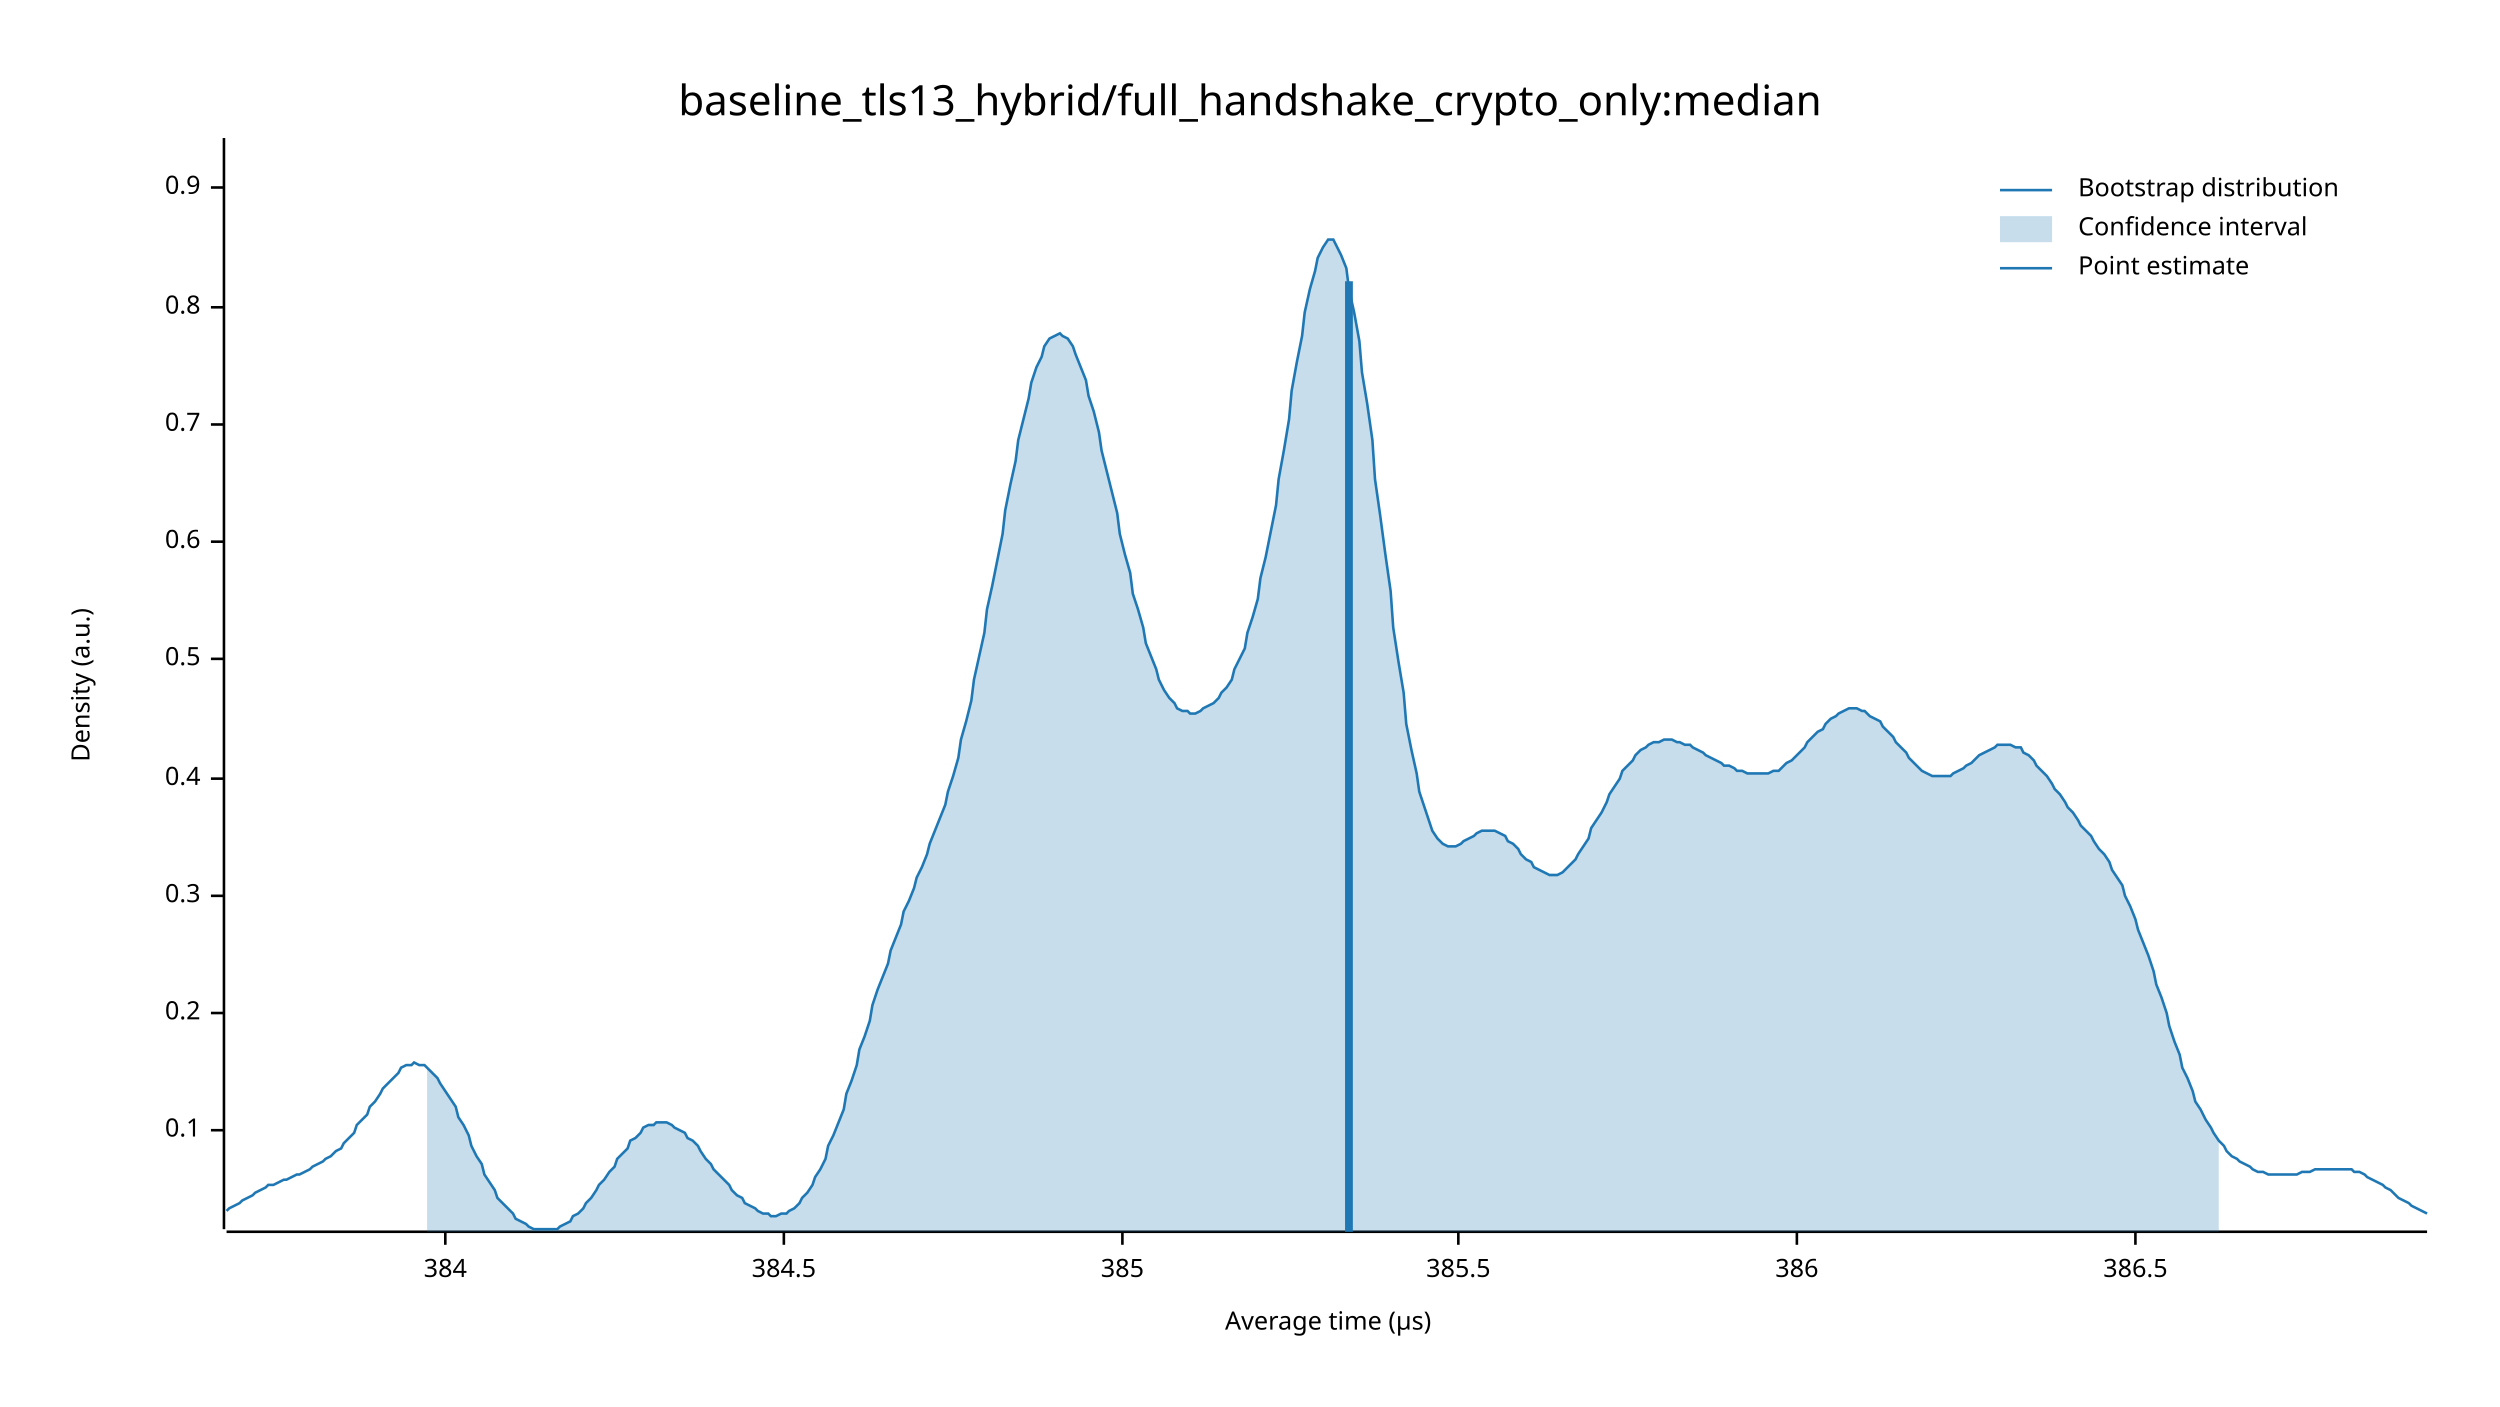
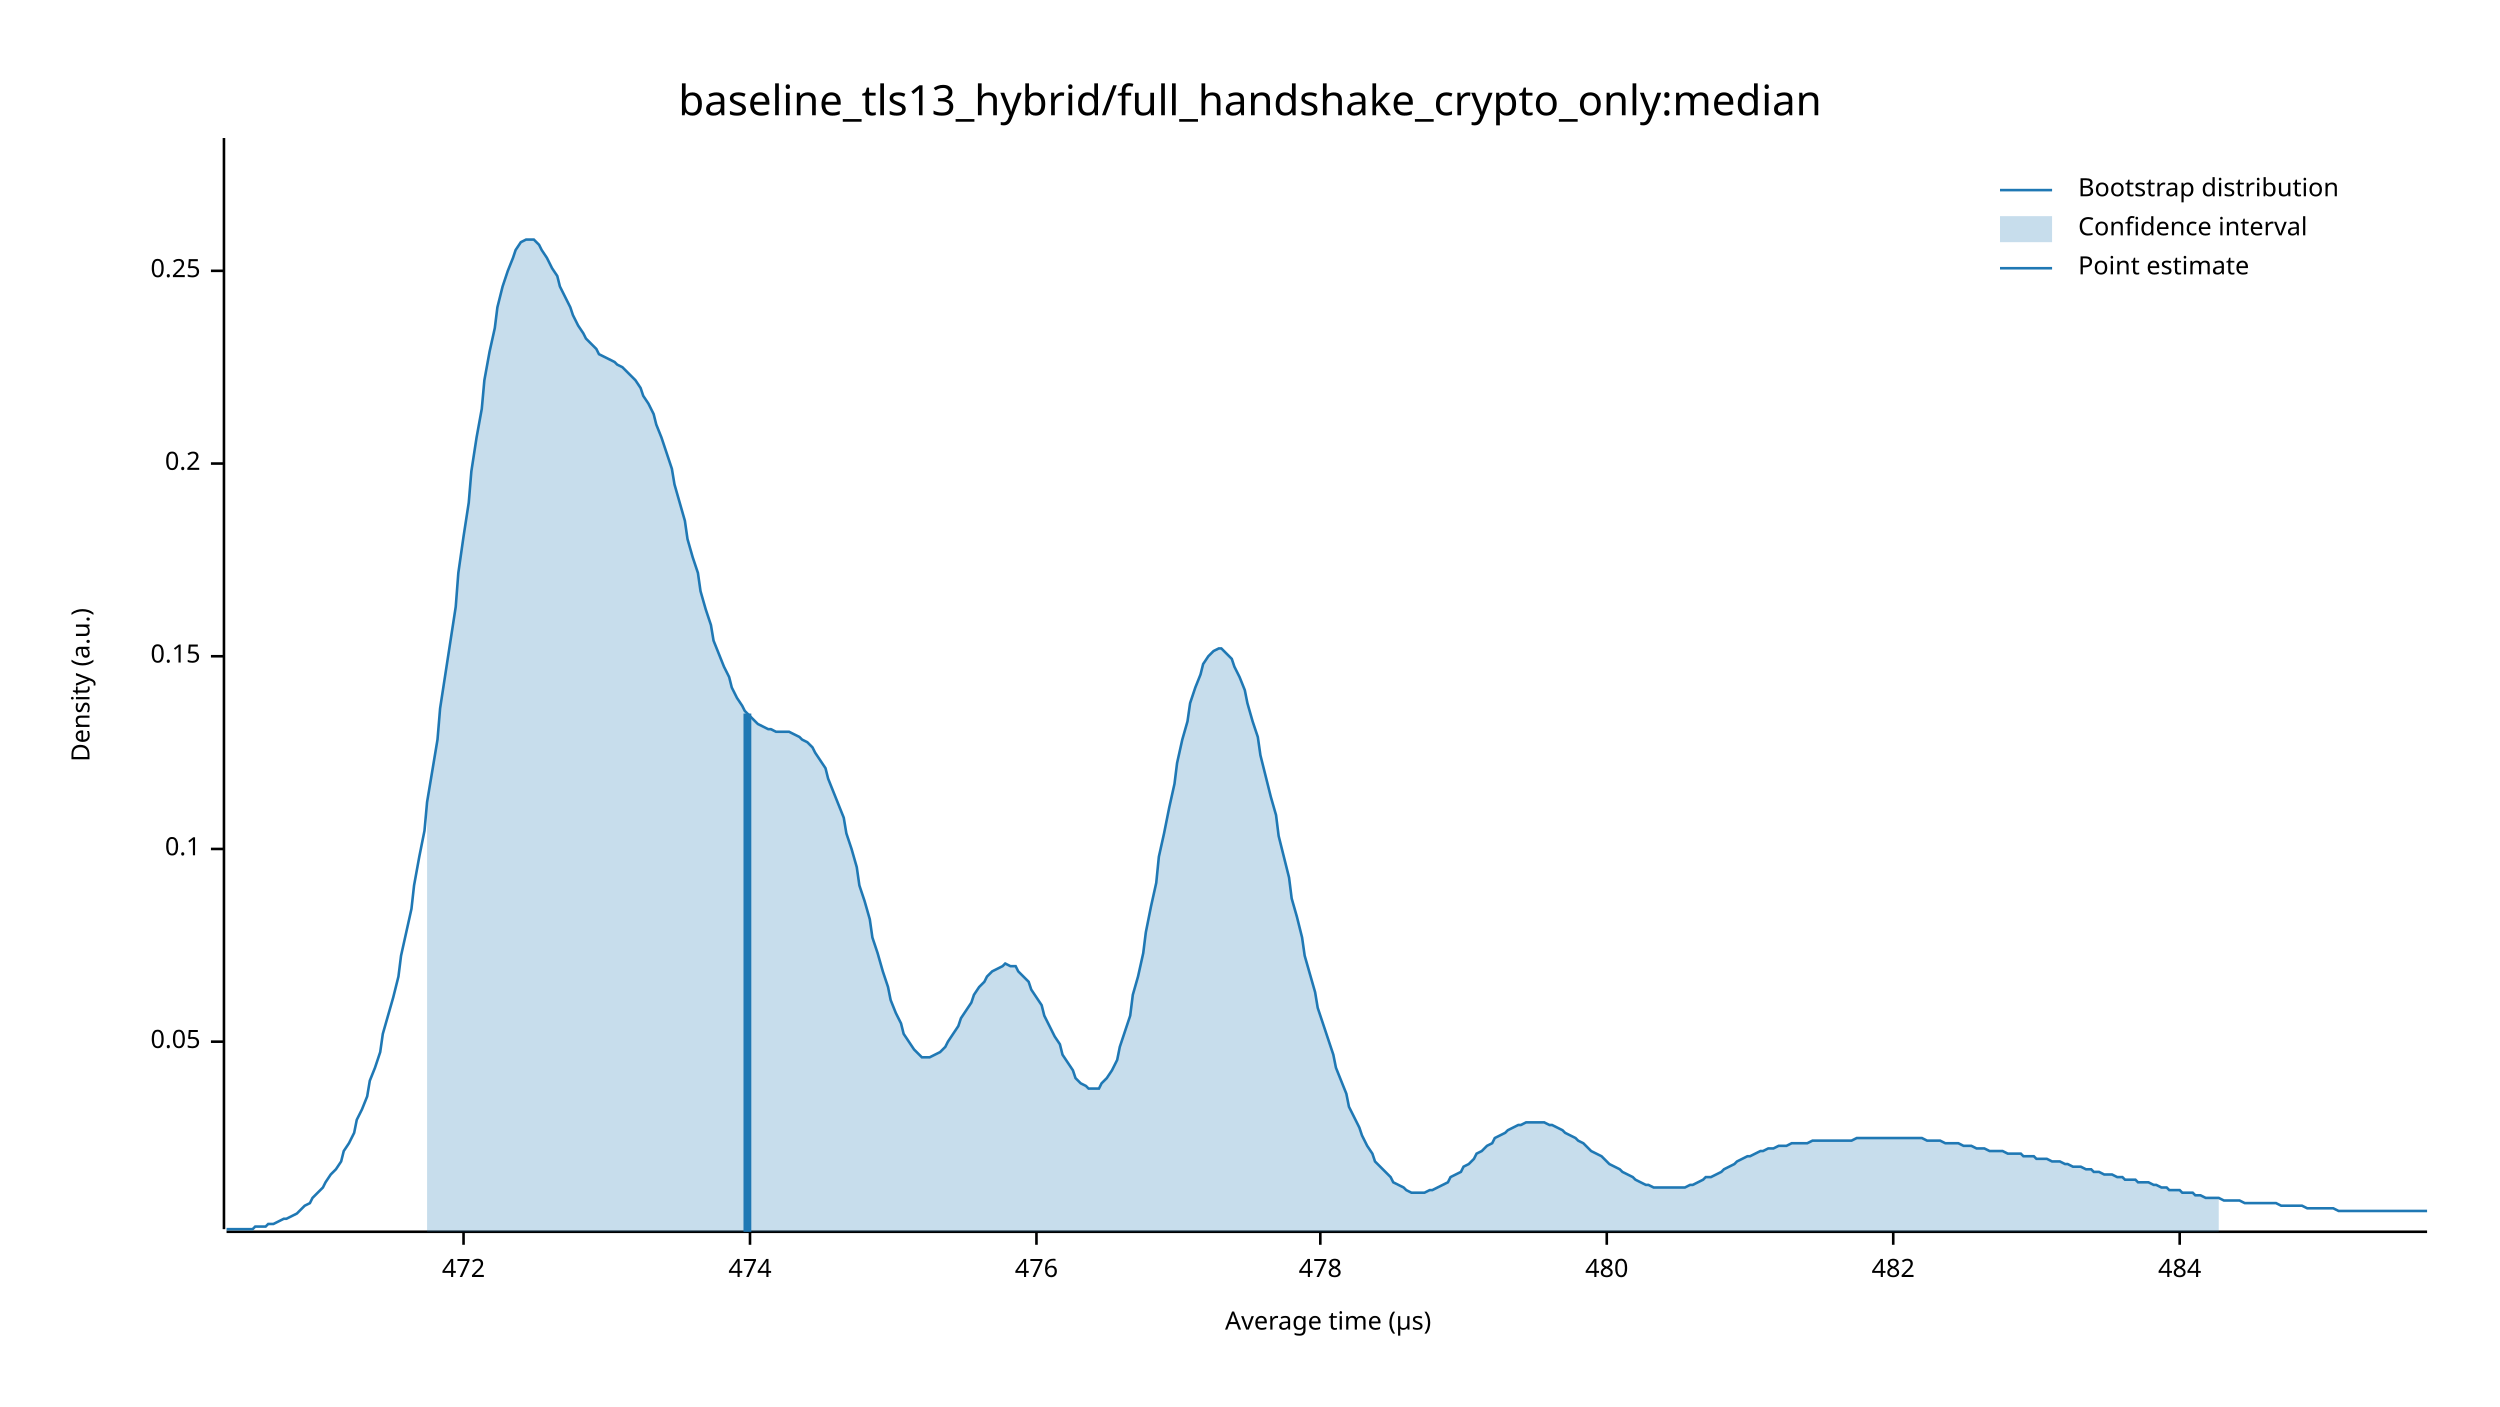
<svg xmlns="http://www.w3.org/2000/svg" width="960" height="540" viewBox="0 0 960 540">
  <text x="480" y="32" dy="0.76em" text-anchor="middle" font-family="sans-serif" font-size="16.129" opacity="1" fill="#000000">
baseline_tls13_hybrid/full_handshake_crypto_only:median
</text>
  <text x="27" y="263" dy="0.76em" text-anchor="middle" font-family="sans-serif" font-size="9.677" opacity="1" fill="#000000" transform="rotate(270, 27, 263)">
Density (a.u.)
</text>
  <text x="510" y="513" dy="-0.5ex" text-anchor="middle" font-family="sans-serif" font-size="9.677" opacity="1" fill="#000000">
Average time (µs)
</text>
  <polyline fill="none" opacity="1" stroke="#000000" stroke-width="1" points="86,53 86,472 " />
-   <text x="77" y="434" dy="0.5ex" text-anchor="end" font-family="sans-serif" font-size="9.677" opacity="1" fill="#000000">
+   <text x="77" y="400" dy="0.5ex" text-anchor="end" font-family="sans-serif" font-size="9.677" opacity="1" fill="#000000">
+ 0.05
+ </text>
+   <polyline fill="none" opacity="1" stroke="#000000" stroke-width="1" points="81,400 86,400 " />
+   <text x="77" y="326" dy="0.5ex" text-anchor="end" font-family="sans-serif" font-size="9.677" opacity="1" fill="#000000">
0.1
</text>
-   <polyline fill="none" opacity="1" stroke="#000000" stroke-width="1" points="81,434 86,434 " />
-   <text x="77" y="389" dy="0.5ex" text-anchor="end" font-family="sans-serif" font-size="9.677" opacity="1" fill="#000000">
+   <polyline fill="none" opacity="1" stroke="#000000" stroke-width="1" points="81,326 86,326 " />
+   <text x="77" y="252" dy="0.5ex" text-anchor="end" font-family="sans-serif" font-size="9.677" opacity="1" fill="#000000">
+ 0.15
+ </text>
+   <polyline fill="none" opacity="1" stroke="#000000" stroke-width="1" points="81,252 86,252 " />
+   <text x="77" y="178" dy="0.5ex" text-anchor="end" font-family="sans-serif" font-size="9.677" opacity="1" fill="#000000">
0.2
</text>
-   <polyline fill="none" opacity="1" stroke="#000000" stroke-width="1" points="81,389 86,389 " />
-   <text x="77" y="344" dy="0.5ex" text-anchor="end" font-family="sans-serif" font-size="9.677" opacity="1" fill="#000000">
- 0.3
+   <polyline fill="none" opacity="1" stroke="#000000" stroke-width="1" points="81,178 86,178 " />
+   <text x="77" y="104" dy="0.5ex" text-anchor="end" font-family="sans-serif" font-size="9.677" opacity="1" fill="#000000">
+ 0.25
</text>
-   <polyline fill="none" opacity="1" stroke="#000000" stroke-width="1" points="81,344 86,344 " />
-   <text x="77" y="299" dy="0.5ex" text-anchor="end" font-family="sans-serif" font-size="9.677" opacity="1" fill="#000000">
- 0.4
+   <polyline fill="none" opacity="1" stroke="#000000" stroke-width="1" points="81,104 86,104 " />
+   <polyline fill="none" opacity="1" stroke="#000000" stroke-width="1" points="87,473 932,473 " />
+   <text x="178" y="483" dy="0.76em" text-anchor="middle" font-family="sans-serif" font-size="9.677" opacity="1" fill="#000000">
+ 472
</text>
-   <polyline fill="none" opacity="1" stroke="#000000" stroke-width="1" points="81,299 86,299 " />
-   <text x="77" y="253" dy="0.5ex" text-anchor="end" font-family="sans-serif" font-size="9.677" opacity="1" fill="#000000">
- 0.5
+   <polyline fill="none" opacity="1" stroke="#000000" stroke-width="1" points="178,473 178,478 " />
+   <text x="288" y="483" dy="0.76em" text-anchor="middle" font-family="sans-serif" font-size="9.677" opacity="1" fill="#000000">
+ 474
</text>
-   <polyline fill="none" opacity="1" stroke="#000000" stroke-width="1" points="81,253 86,253 " />
-   <text x="77" y="208" dy="0.5ex" text-anchor="end" font-family="sans-serif" font-size="9.677" opacity="1" fill="#000000">
- 0.6
+   <polyline fill="none" opacity="1" stroke="#000000" stroke-width="1" points="288,473 288,478 " />
+   <text x="398" y="483" dy="0.76em" text-anchor="middle" font-family="sans-serif" font-size="9.677" opacity="1" fill="#000000">
+ 476
</text>
-   <polyline fill="none" opacity="1" stroke="#000000" stroke-width="1" points="81,208 86,208 " />
-   <text x="77" y="163" dy="0.5ex" text-anchor="end" font-family="sans-serif" font-size="9.677" opacity="1" fill="#000000">
- 0.7
+   <polyline fill="none" opacity="1" stroke="#000000" stroke-width="1" points="398,473 398,478 " />
+   <text x="507" y="483" dy="0.76em" text-anchor="middle" font-family="sans-serif" font-size="9.677" opacity="1" fill="#000000">
+ 478
</text>
-   <polyline fill="none" opacity="1" stroke="#000000" stroke-width="1" points="81,163 86,163 " />
-   <text x="77" y="118" dy="0.5ex" text-anchor="end" font-family="sans-serif" font-size="9.677" opacity="1" fill="#000000">
- 0.8
+   <polyline fill="none" opacity="1" stroke="#000000" stroke-width="1" points="507,473 507,478 " />
+   <text x="617" y="483" dy="0.76em" text-anchor="middle" font-family="sans-serif" font-size="9.677" opacity="1" fill="#000000">
+ 480
</text>
-   <polyline fill="none" opacity="1" stroke="#000000" stroke-width="1" points="81,118 86,118 " />
-   <text x="77" y="72" dy="0.5ex" text-anchor="end" font-family="sans-serif" font-size="9.677" opacity="1" fill="#000000">
- 0.9
+   <polyline fill="none" opacity="1" stroke="#000000" stroke-width="1" points="617,473 617,478 " />
+   <text x="727" y="483" dy="0.76em" text-anchor="middle" font-family="sans-serif" font-size="9.677" opacity="1" fill="#000000">
+ 482
</text>
-   <polyline fill="none" opacity="1" stroke="#000000" stroke-width="1" points="81,72 86,72 " />
-   <polyline fill="none" opacity="1" stroke="#000000" stroke-width="1" points="87,473 932,473 " />
-   <text x="171" y="483" dy="0.76em" text-anchor="middle" font-family="sans-serif" font-size="9.677" opacity="1" fill="#000000">
- 384
+   <polyline fill="none" opacity="1" stroke="#000000" stroke-width="1" points="727,473 727,478 " />
+   <text x="837" y="483" dy="0.76em" text-anchor="middle" font-family="sans-serif" font-size="9.677" opacity="1" fill="#000000">
+ 484
</text>
-   <polyline fill="none" opacity="1" stroke="#000000" stroke-width="1" points="171,473 171,478 " />
-   <text x="301" y="483" dy="0.76em" text-anchor="middle" font-family="sans-serif" font-size="9.677" opacity="1" fill="#000000">
- 384.5
- </text>
-   <polyline fill="none" opacity="1" stroke="#000000" stroke-width="1" points="301,473 301,478 " />
-   <text x="431" y="483" dy="0.76em" text-anchor="middle" font-family="sans-serif" font-size="9.677" opacity="1" fill="#000000">
- 385
- </text>
-   <polyline fill="none" opacity="1" stroke="#000000" stroke-width="1" points="431,473 431,478 " />
-   <text x="560" y="483" dy="0.76em" text-anchor="middle" font-family="sans-serif" font-size="9.677" opacity="1" fill="#000000">
- 385.5
- </text>
-   <polyline fill="none" opacity="1" stroke="#000000" stroke-width="1" points="560,473 560,478 " />
-   <text x="690" y="483" dy="0.76em" text-anchor="middle" font-family="sans-serif" font-size="9.677" opacity="1" fill="#000000">
- 386
- </text>
-   <polyline fill="none" opacity="1" stroke="#000000" stroke-width="1" points="690,473 690,478 " />
-   <text x="820" y="483" dy="0.76em" text-anchor="middle" font-family="sans-serif" font-size="9.677" opacity="1" fill="#000000">
- 386.5
- </text>
-   <polyline fill="none" opacity="1" stroke="#000000" stroke-width="1" points="820,473 820,478 " />
-   <polyline fill="none" opacity="1" stroke="#1F78B4" stroke-width="1" points="87,465 88,464 90,463 92,462 93,461 95,460 97,459 98,458 100,457 102,456 103,455 105,455 107,454 109,453 110,453 112,452 114,451 115,451 117,450 119,449 120,448 122,447 124,446 125,445 127,444 129,442 131,441 132,439 134,437 136,435 137,432 139,430 141,428 142,425 144,423 146,420 147,418 149,416 151,414 153,412 154,410 156,409 158,409 159,408 161,409 163,409 164,410 166,412 168,414 169,416 171,419 173,422 175,425 176,429 178,432 180,436 181,440 183,444 185,447 186,451 188,454 190,457 191,460 193,462 195,464 197,466 198,468 200,469 202,470 203,471 205,472 207,472 208,472 210,472 212,472 214,472 215,471 217,470 219,469 220,467 222,466 224,464 225,462 227,460 229,457 230,455 232,453 234,450 236,448 237,445 239,443 241,441 242,438 244,437 246,435 247,433 249,432 251,432 252,431 254,431 256,431 258,432 259,433 261,434 263,435 264,437 266,438 268,440 269,442 271,445 273,447 274,449 276,451 278,453 280,455 281,457 283,459 285,460 286,462 288,463 290,464 291,465 293,466 295,466 296,467 298,467 300,466 302,466 303,465 305,464 307,462 308,460 310,458 312,455 313,452 315,449 317,445 318,440 320,436 322,431 324,426 325,420 327,415 329,409 330,403 332,398 334,392 335,386 337,380 339,375 341,370 342,365 344,360 346,355 347,350 349,346 351,341 352,337 354,333 356,328 357,324 359,319 361,314 363,309 364,304 366,298 368,291 369,284 371,277 373,269 374,261 376,252 378,243 379,234 381,225 383,215 385,205 386,196 388,186 390,177 391,169 393,161 395,153 396,147 398,141 400,137 401,133 403,130 405,129 407,128 408,129 410,130 412,133 413,136 415,141 417,146 418,152 420,158 422,166 423,173 425,181 427,189 429,197 430,205 432,213 434,220 435,228 437,234 439,241 440,247 442,252 444,257 445,261 447,265 449,268 451,270 452,272 454,273 456,273 457,274 459,274 461,273 462,272 464,271 466,270 468,268 469,266 471,264 473,261 474,257 476,253 478,249 479,243 481,237 483,230 484,222 486,214 488,204 490,194 491,184 493,173 495,161 496,150 498,139 500,129 501,120 503,111 505,104 506,99 508,95 510,92 512,92 513,94 515,98 517,103 518,111 520,120 522,131 523,143 525,155 527,169 528,184 530,198 532,213 534,227 535,241 537,254 539,266 540,278 542,288 544,297 545,304 547,310 549,316 550,319 552,322 554,324 556,325 557,325 559,325 561,324 562,323 564,322 566,321 567,320 569,319 571,319 573,319 574,319 576,320 578,321 579,323 581,324 583,326 584,328 586,330 588,331 589,333 591,334 593,335 595,336 596,336 598,336 600,335 601,334 603,332 605,330 606,328 608,325 610,322 611,318 613,315 615,312 617,308 618,305 620,302 622,299 623,296 625,294 627,292 628,290 630,288 632,287 633,286 635,285 637,285 639,284 640,284 642,284 644,285 645,285 647,286 649,286 650,287 652,288 654,289 655,290 657,291 659,292 661,293 662,294 664,294 666,295 667,296 669,296 671,297 672,297 674,297 676,297 677,297 679,297 681,296 683,296 684,295 686,293 688,292 689,291 691,289 693,287 694,285 696,283 698,281 700,280 701,278 703,276 705,275 706,274 708,273 710,272 711,272 713,272 715,273 716,273 718,275 720,276 722,277 723,279 725,281 727,283 728,285 730,287 732,289 733,291 735,293 737,295 738,296 740,297 742,298 744,298 745,298 747,298 749,298 750,297 752,296 754,295 755,294 757,293 759,291 760,290 762,289 764,288 766,287 767,286 769,286 771,286 772,286 774,287 776,287 777,289 779,290 781,292 782,294 784,296 786,298 788,301 789,303 791,305 793,308 794,310 796,312 798,315 799,317 801,319 803,321 804,323 806,326 808,328 810,331 811,334 813,337 815,340 816,344 818,348 820,353 821,357 823,362 825,367 827,373 828,378 830,383 832,389 833,394 835,400 837,405 838,410 840,414 842,419 843,423 845,426 847,430 849,433 850,435 852,438 854,440 855,442 857,444 859,445 860,446 862,447 864,448 865,449 867,450 869,450 871,451 872,451 874,451 876,451 877,451 879,451 881,451 882,451 884,450 886,450 887,450 889,449 891,449 893,449 894,449 896,449 898,449 899,449 901,449 903,449 904,450 906,450 908,451 909,452 911,453 913,454 915,455 916,456 918,457 920,459 921,460 923,461 925,462 926,463 928,464 930,465 932,466 " />
-   <polygon opacity="0.25" fill="#1F78B4" points="164,410 166,412 168,414 169,416 171,419 173,422 175,425 176,429 178,432 180,436 181,440 183,444 185,447 186,451 188,454 190,457 191,460 193,462 195,464 197,466 198,468 200,469 202,470 203,471 205,472 207,472 208,472 210,472 212,472 214,472 215,471 217,470 219,469 220,467 222,466 224,464 225,462 227,460 229,457 230,455 232,453 234,450 236,448 237,445 239,443 241,441 242,438 244,437 246,435 247,433 249,432 251,432 252,431 254,431 256,431 258,432 259,433 261,434 263,435 264,437 266,438 268,440 269,442 271,445 273,447 274,449 276,451 278,453 280,455 281,457 283,459 285,460 286,462 288,463 290,464 291,465 293,466 295,466 296,467 298,467 300,466 302,466 303,465 305,464 307,462 308,460 310,458 312,455 313,452 315,449 317,445 318,440 320,436 322,431 324,426 325,420 327,415 329,409 330,403 332,398 334,392 335,386 337,380 339,375 341,370 342,365 344,360 346,355 347,350 349,346 351,341 352,337 354,333 356,328 357,324 359,319 361,314 363,309 364,304 366,298 368,291 369,284 371,277 373,269 374,261 376,252 378,243 379,234 381,225 383,215 385,205 386,196 388,186 390,177 391,169 393,161 395,153 396,147 398,141 400,137 401,133 403,130 405,129 407,128 408,129 410,130 412,133 413,136 415,141 417,146 418,152 420,158 422,166 423,173 425,181 427,189 429,197 430,205 432,213 434,220 435,228 437,234 439,241 440,247 442,252 444,257 445,261 447,265 449,268 451,270 452,272 454,273 456,273 457,274 459,274 461,273 462,272 464,271 466,270 468,268 469,266 471,264 473,261 474,257 476,253 478,249 479,243 481,237 483,230 484,222 486,214 488,204 490,194 491,184 493,173 495,161 496,150 498,139 500,129 501,120 503,111 505,104 506,99 508,95 510,92 512,92 513,94 515,98 517,103 518,111 520,120 522,131 523,143 525,155 527,169 528,184 530,198 532,213 534,227 535,241 537,254 539,266 540,278 542,288 544,297 545,304 547,310 549,316 550,319 552,322 554,324 556,325 557,325 559,325 561,324 562,323 564,322 566,321 567,320 569,319 571,319 573,319 574,319 576,320 578,321 579,323 581,324 583,326 584,328 586,330 588,331 589,333 591,334 593,335 595,336 596,336 598,336 600,335 601,334 603,332 605,330 606,328 608,325 610,322 611,318 613,315 615,312 617,308 618,305 620,302 622,299 623,296 625,294 627,292 628,290 630,288 632,287 633,286 635,285 637,285 639,284 640,284 642,284 644,285 645,285 647,286 649,286 650,287 652,288 654,289 655,290 657,291 659,292 661,293 662,294 664,294 666,295 667,296 669,296 671,297 672,297 674,297 676,297 677,297 679,297 681,296 683,296 684,295 686,293 688,292 689,291 691,289 693,287 694,285 696,283 698,281 700,280 701,278 703,276 705,275 706,274 708,273 710,272 711,272 713,272 715,273 716,273 718,275 720,276 722,277 723,279 725,281 727,283 728,285 730,287 732,289 733,291 735,293 737,295 738,296 740,297 742,298 744,298 745,298 747,298 749,298 750,297 752,296 754,295 755,294 757,293 759,291 760,290 762,289 764,288 766,287 767,286 769,286 771,286 772,286 774,287 776,287 777,289 779,290 781,292 782,294 784,296 786,298 788,301 789,303 791,305 793,308 794,310 796,312 798,315 799,317 801,319 803,321 804,323 806,326 808,328 810,331 811,334 813,337 815,340 816,344 818,348 820,353 821,357 823,362 825,367 827,373 828,378 830,383 832,389 833,394 835,400 837,405 838,410 840,414 842,419 843,423 845,426 847,430 849,433 850,435 852,438 852,473 164,473 " />
-   <polyline fill="none" opacity="1" stroke="#1F78B4" stroke-width="3" points="518,473 518,108 " />
+   <polyline fill="none" opacity="1" stroke="#000000" stroke-width="1" points="837,473 837,478 " />
+   <polyline fill="none" opacity="1" stroke="#1F78B4" stroke-width="1" points="87,472 88,472 90,472 92,472 93,472 95,472 97,472 98,471 100,471 102,471 103,470 105,470 107,469 109,468 110,468 112,467 114,466 115,465 117,463 119,462 120,460 122,458 124,456 125,454 127,451 129,449 131,446 132,442 134,439 136,435 137,430 139,426 141,421 142,415 144,410 146,404 147,397 149,390 151,383 153,375 154,367 156,358 158,349 159,340 161,329 163,319 164,308 166,296 168,284 169,272 171,259 173,246 175,233 176,220 178,206 180,193 181,181 183,168 185,157 186,146 188,135 190,126 191,118 193,110 195,104 197,99 198,96 200,93 202,92 203,92 205,92 207,94 208,96 210,99 212,103 214,106 215,110 217,114 219,118 220,121 222,125 224,128 225,130 227,132 229,134 230,136 232,137 234,138 236,139 237,140 239,141 241,143 242,144 244,146 246,149 247,152 249,155 251,159 252,163 254,168 256,174 258,180 259,186 261,193 263,200 264,207 266,214 268,220 269,227 271,234 273,240 274,246 276,251 278,256 280,260 281,264 283,268 285,271 286,273 288,275 290,277 291,278 293,279 295,280 296,280 298,281 300,281 302,281 303,281 305,282 307,283 308,284 310,285 312,287 313,289 315,292 317,295 318,299 320,304 322,309 324,314 325,320 327,326 329,333 330,340 332,346 334,353 335,360 337,366 339,373 341,379 342,384 344,389 346,393 347,397 349,400 351,403 352,404 354,406 356,406 357,406 359,405 361,404 363,402 364,400 366,397 368,394 369,391 371,388 373,385 374,382 376,379 378,377 379,375 381,373 383,372 385,371 386,370 388,371 390,371 391,373 393,375 395,377 396,380 398,383 400,386 401,390 403,394 405,398 407,401 408,405 410,408 412,411 413,414 415,416 417,417 418,418 420,418 422,418 423,416 425,414 427,411 429,407 430,402 432,396 434,390 435,382 437,375 439,366 440,358 442,348 444,339 445,329 447,320 449,310 451,301 452,293 454,284 456,277 457,270 459,264 461,259 462,255 464,252 466,250 468,249 469,249 471,251 473,253 474,256 476,260 478,265 479,270 481,277 483,283 484,290 486,298 488,306 490,313 491,321 493,329 495,337 496,345 498,352 500,360 501,367 503,374 505,381 506,387 508,393 510,399 512,405 513,410 515,415 517,420 518,425 520,429 522,433 523,436 525,440 527,443 528,446 530,448 532,450 534,452 535,454 537,455 539,456 540,457 542,458 544,458 545,458 547,458 549,457 550,457 552,456 554,455 556,454 557,452 559,451 561,450 562,448 564,447 566,445 567,443 569,442 571,440 573,439 574,437 576,436 578,435 579,434 581,433 583,432 584,432 586,431 588,431 589,431 591,431 593,431 595,432 596,432 598,433 600,434 601,435 603,436 605,437 606,438 608,439 610,441 611,442 613,443 615,444 617,446 618,447 620,448 622,449 623,450 625,451 627,452 628,453 630,454 632,455 633,455 635,456 637,456 639,456 640,456 642,456 644,456 645,456 647,456 649,455 650,455 652,454 654,453 655,452 657,452 659,451 661,450 662,449 664,448 666,447 667,446 669,445 671,444 672,444 674,443 676,442 677,442 679,441 681,441 683,440 684,440 686,440 688,439 689,439 691,439 693,439 694,439 696,438 698,438 700,438 701,438 703,438 705,438 706,438 708,438 710,438 711,438 713,437 715,437 716,437 718,437 720,437 722,437 723,437 725,437 727,437 728,437 730,437 732,437 733,437 735,437 737,437 738,437 740,438 742,438 744,438 745,438 747,439 749,439 750,439 752,439 754,440 755,440 757,440 759,441 760,441 762,441 764,442 766,442 767,442 769,442 771,443 772,443 774,443 776,443 777,444 779,444 781,444 782,445 784,445 786,445 788,446 789,446 791,446 793,447 794,447 796,448 798,448 799,448 801,449 803,449 804,450 806,450 808,451 810,451 811,451 813,452 815,452 816,453 818,453 820,453 821,454 823,454 825,454 827,455 828,455 830,456 832,456 833,457 835,457 837,457 838,458 840,458 842,458 843,459 845,459 847,460 849,460 850,460 852,460 854,461 855,461 857,461 859,461 860,461 862,462 864,462 865,462 867,462 869,462 871,462 872,462 874,462 876,463 877,463 879,463 881,463 882,463 884,463 886,464 887,464 889,464 891,464 893,464 894,464 896,464 898,465 899,465 901,465 903,465 904,465 906,465 908,465 909,465 911,465 913,465 915,465 916,465 918,465 920,465 921,465 923,465 925,465 926,465 928,465 930,465 932,465 " />
+   <polygon opacity="0.25" fill="#1F78B4" points="164,308 166,296 168,284 169,272 171,259 173,246 175,233 176,220 178,206 180,193 181,181 183,168 185,157 186,146 188,135 190,126 191,118 193,110 195,104 197,99 198,96 200,93 202,92 203,92 205,92 207,94 208,96 210,99 212,103 214,106 215,110 217,114 219,118 220,121 222,125 224,128 225,130 227,132 229,134 230,136 232,137 234,138 236,139 237,140 239,141 241,143 242,144 244,146 246,149 247,152 249,155 251,159 252,163 254,168 256,174 258,180 259,186 261,193 263,200 264,207 266,214 268,220 269,227 271,234 273,240 274,246 276,251 278,256 280,260 281,264 283,268 285,271 286,273 288,275 290,277 291,278 293,279 295,280 296,280 298,281 300,281 302,281 303,281 305,282 307,283 308,284 310,285 312,287 313,289 315,292 317,295 318,299 320,304 322,309 324,314 325,320 327,326 329,333 330,340 332,346 334,353 335,360 337,366 339,373 341,379 342,384 344,389 346,393 347,397 349,400 351,403 352,404 354,406 356,406 357,406 359,405 361,404 363,402 364,400 366,397 368,394 369,391 371,388 373,385 374,382 376,379 378,377 379,375 381,373 383,372 385,371 386,370 388,371 390,371 391,373 393,375 395,377 396,380 398,383 400,386 401,390 403,394 405,398 407,401 408,405 410,408 412,411 413,414 415,416 417,417 418,418 420,418 422,418 423,416 425,414 427,411 429,407 430,402 432,396 434,390 435,382 437,375 439,366 440,358 442,348 444,339 445,329 447,320 449,310 451,301 452,293 454,284 456,277 457,270 459,264 461,259 462,255 464,252 466,250 468,249 469,249 471,251 473,253 474,256 476,260 478,265 479,270 481,277 483,283 484,290 486,298 488,306 490,313 491,321 493,329 495,337 496,345 498,352 500,360 501,367 503,374 505,381 506,387 508,393 510,399 512,405 513,410 515,415 517,420 518,425 520,429 522,433 523,436 525,440 527,443 528,446 530,448 532,450 534,452 535,454 537,455 539,456 540,457 542,458 544,458 545,458 547,458 549,457 550,457 552,456 554,455 556,454 557,452 559,451 561,450 562,448 564,447 566,445 567,443 569,442 571,440 573,439 574,437 576,436 578,435 579,434 581,433 583,432 584,432 586,431 588,431 589,431 591,431 593,431 595,432 596,432 598,433 600,434 601,435 603,436 605,437 606,438 608,439 610,441 611,442 613,443 615,444 617,446 618,447 620,448 622,449 623,450 625,451 627,452 628,453 630,454 632,455 633,455 635,456 637,456 639,456 640,456 642,456 644,456 645,456 647,456 649,455 650,455 652,454 654,453 655,452 657,452 659,451 661,450 662,449 664,448 666,447 667,446 669,445 671,444 672,444 674,443 676,442 677,442 679,441 681,441 683,440 684,440 686,440 688,439 689,439 691,439 693,439 694,439 696,438 698,438 700,438 701,438 703,438 705,438 706,438 708,438 710,438 711,438 713,437 715,437 716,437 718,437 720,437 722,437 723,437 725,437 727,437 728,437 730,437 732,437 733,437 735,437 737,437 738,437 740,438 742,438 744,438 745,438 747,439 749,439 750,439 752,439 754,440 755,440 757,440 759,441 760,441 762,441 764,442 766,442 767,442 769,442 771,443 772,443 774,443 776,443 777,444 779,444 781,444 782,445 784,445 786,445 788,446 789,446 791,446 793,447 794,447 796,448 798,448 799,448 801,449 803,449 804,450 806,450 808,451 810,451 811,451 813,452 815,452 816,453 818,453 820,453 821,454 823,454 825,454 827,455 828,455 830,456 832,456 833,457 835,457 837,457 838,458 840,458 842,458 843,459 845,459 847,460 849,460 850,460 852,460 852,473 164,473 " />
+   <polyline fill="none" opacity="1" stroke="#1F78B4" stroke-width="3" points="287,473 287,274 " />
  <text x="798" y="68" dy="0.76em" text-anchor="start" font-family="sans-serif" font-size="9.677" opacity="1" fill="#000000">
Bootstrap distribution
</text>
  <text x="798" y="83" dy="0.76em" text-anchor="start" font-family="sans-serif" font-size="9.677" opacity="1" fill="#000000">
Confidence interval
</text>
  <text x="798" y="98" dy="0.76em" text-anchor="start" font-family="sans-serif" font-size="9.677" opacity="1" fill="#000000">
Point estimate
</text>
  <polyline fill="none" opacity="1" stroke="#1F78B4" stroke-width="1" points="768,73 788,73 " />
  <rect x="768" y="83" width="20" height="10" opacity="0.25" fill="#1F78B4" stroke="none" />
  <polyline fill="none" opacity="1" stroke="#1F78B4" stroke-width="1" points="768,103 788,103 " />
</svg>
